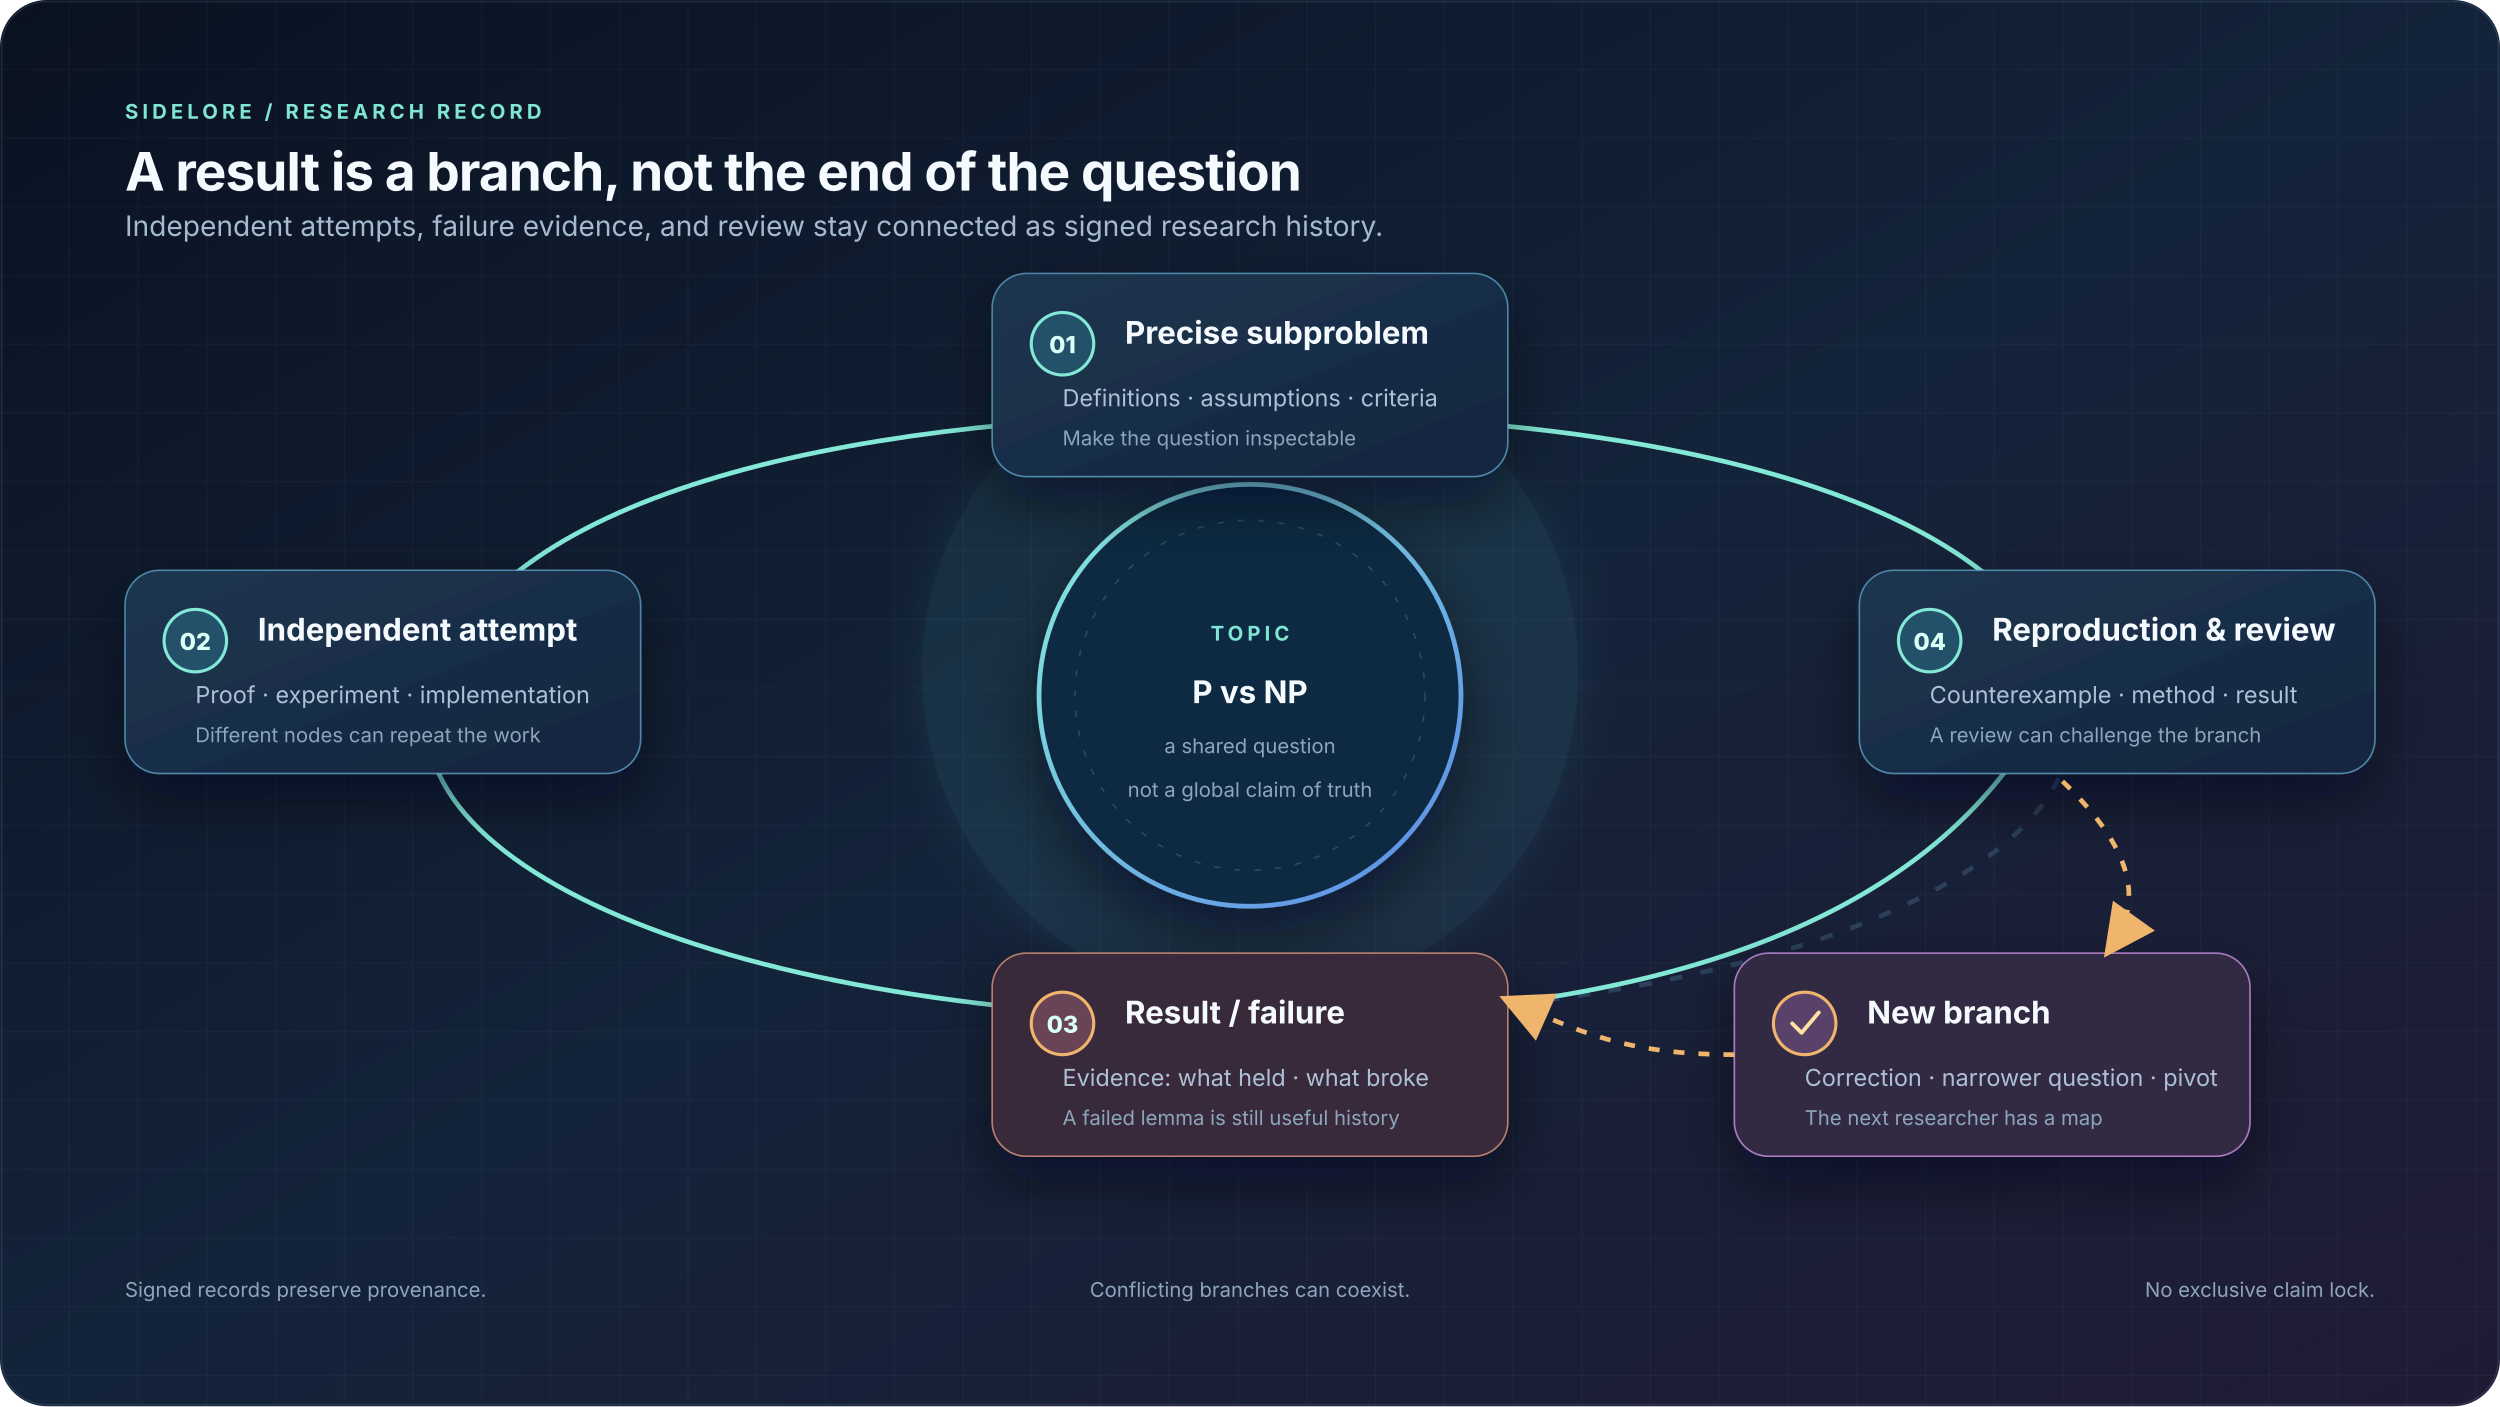
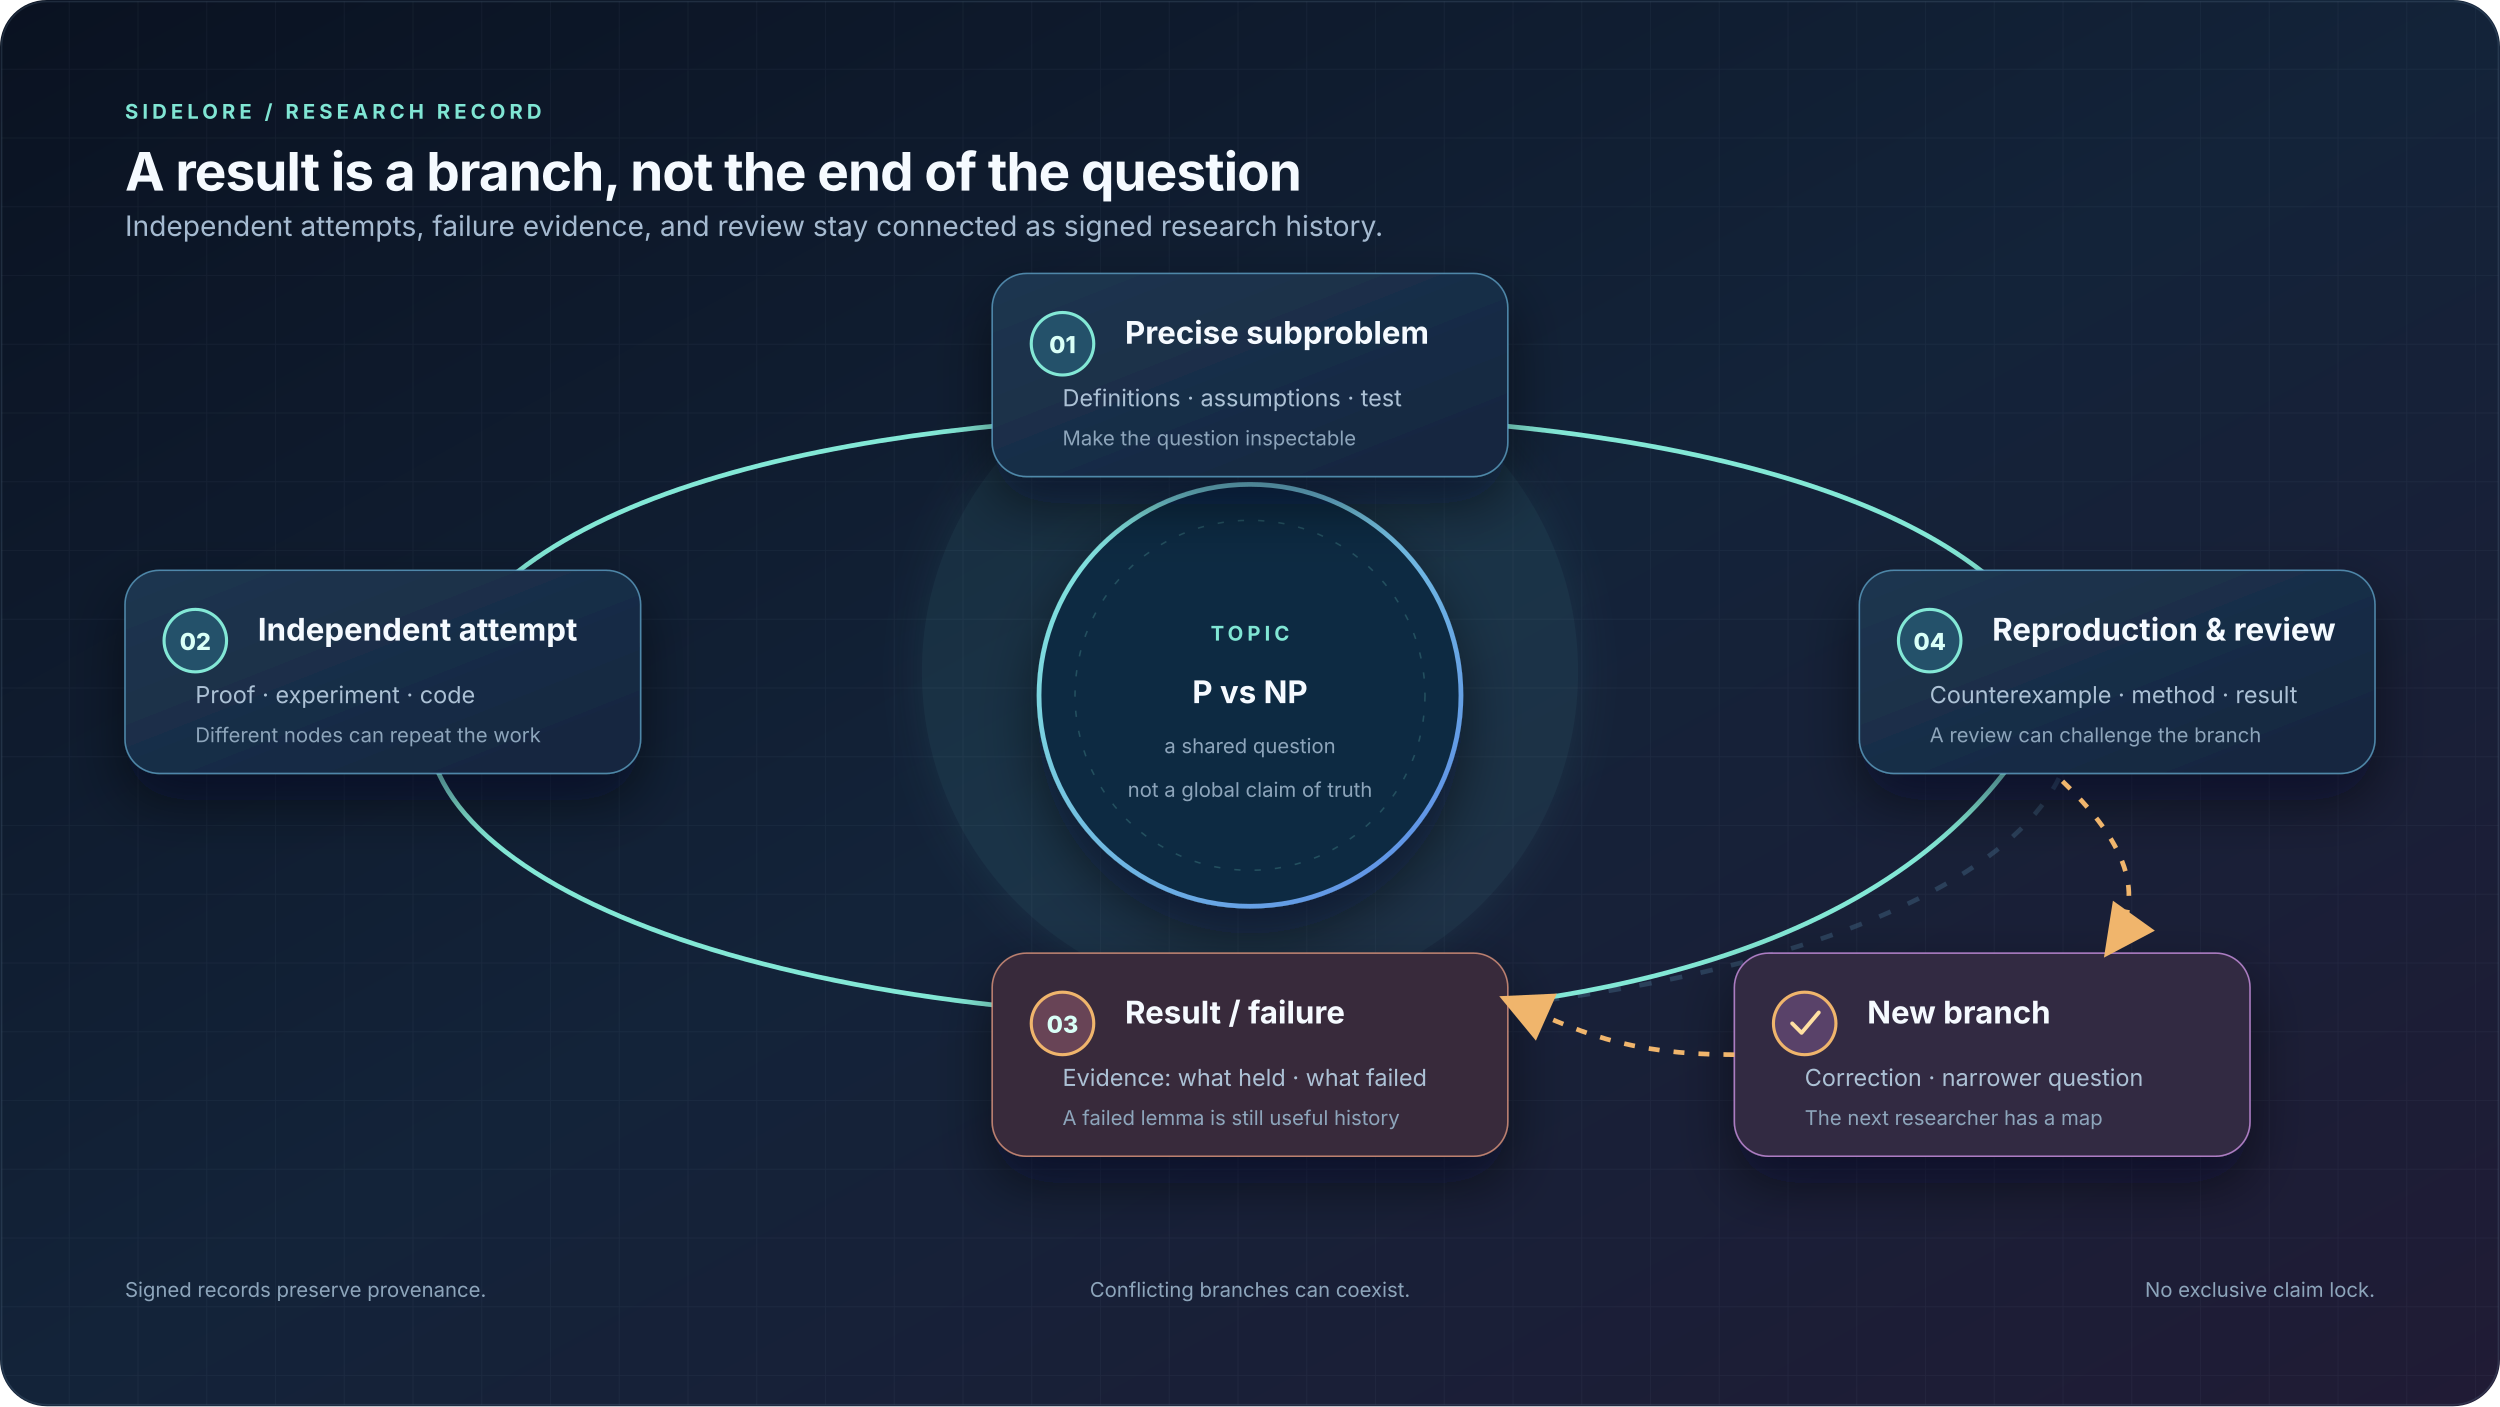
- <svg xmlns="http://www.w3.org/2000/svg" viewBox="0 0 1600 900" role="img" aria-labelledby="title desc">
+ <svg xmlns="http://www.w3.org/2000/svg" viewBox="0 0 1600 900" role="img" aria-labelledby="title desc" shape-rendering="geometricPrecision" text-rendering="geometricPrecision" preserveAspectRatio="xMidYMid meet">
  <defs>
    <linearGradient id="bg" x1="0" y1="0" x2="1" y2="1">
      <stop offset="0" stop-color="#0a1221" />
      <stop offset="0.5" stop-color="#132339" />
      <stop offset="1" stop-color="#201b35" />
    </linearGradient>
    <linearGradient id="card" x1="0" y1="0" x2="1" y2="1">
      <stop offset="0" stop-color="#1d3650" />
      <stop offset="1" stop-color="#15253e" />
    </linearGradient>
    <linearGradient id="accent" x1="0" y1="0" x2="1" y2="1">
      <stop offset="0" stop-color="#86efdc" />
      <stop offset="1" stop-color="#5b87e8" />
    </linearGradient>
    <linearGradient id="branch" x1="0" y1="0" x2="1" y2="1">
      <stop offset="0" stop-color="#ffc978" />
      <stop offset="1" stop-color="#cb76db" />
    </linearGradient>
    <pattern id="grid" width="44" height="44" patternUnits="userSpaceOnUse">
      <path d="M44 0H0V44" fill="none" stroke="#c0d4ef" stroke-opacity="0.05" />
    </pattern>
    <filter id="shadow" x="-30%" y="-30%" width="160%" height="180%">
      <feDropShadow dx="0" dy="17" stdDeviation="18" flood-color="#000714" flood-opacity="0.5" />
    </filter>
    <filter id="glow" x="-70%" y="-70%" width="240%" height="240%">
      <feGaussianBlur stdDeviation="14" result="blur" />
      <feMerge>
        <feMergeNode in="blur" />
        <feMergeNode in="SourceGraphic" />
      </feMerge>
    </filter>
    <marker id="arrow" markerWidth="11" markerHeight="11" refX="9" refY="5.5" orient="auto">
      <path d="M0 0L11 5.5L0 11Z" fill="#83e8d6" />
    </marker>
    <marker id="arrowBranch" markerWidth="11" markerHeight="11" refX="9" refY="5.5" orient="auto">
      <path d="M0 0L11 5.5L0 11Z" fill="#f0b56c" />
    </marker>
    <style>
      .sans { font-family: -apple-system, BlinkMacSystemFont, "Segoe UI", Inter, Arial, sans-serif; }
      .title { fill: #f5faff; font-size: 34px; font-weight: 700; letter-spacing: -0.6px; }
      .subtitle { fill: #a5bad0; font-size: 18px; }
      .kicker { fill: #80e6d4; font-size: 13px; font-weight: 700; letter-spacing: 2.6px; }
      .cardTitle { fill: #f5faff; font-size: 20px; font-weight: 700; }
      .cardText { fill: #acc1d5; font-size: 15px; }
      .micro { fill: #8da5bb; font-size: 13px; }
      .number { fill: #d9fff7; font-size: 15px; font-weight: 800; }
    </style>
  </defs>
  <rect width="1600" height="900" rx="30" fill="url(#bg)" />
  <rect x="1" y="1" width="1598" height="898" rx="29" fill="url(#grid)" stroke="#6f8da8" stroke-opacity="0.2" />
  <circle cx="800" cy="430" r="210" fill="#62cfd0" opacity="0.09" filter="url(#glow)" />
  <text x="80" y="76" class="sans kicker">SIDELORE / RESEARCH RECORD</text>
  <text x="80" y="122" class="sans title">A result is a branch, not the end of the question</text>
  <text x="80" y="151" class="sans subtitle">Independent attempts, failure evidence, and review stay connected as signed research history.</text>
  <path d="M800 265C1040 265 1270 310 1320 430C1370 552 1130 652 800 652C470 652 230 552 280 430C330 310 560 265 800 265Z" fill="none" stroke="#4e7d9b" stroke-opacity="0.35" stroke-width="3" stroke-dasharray="8 12" />
  <path d="M800 265C1040 265 1270 310 1320 430" fill="none" stroke="#83e8d6" stroke-width="3" marker-end="url(#arrow)" />
  <path d="M1320 430C1270 552 1130 652 800 652" fill="none" stroke="#83e8d6" stroke-width="3" marker-end="url(#arrow)" />
  <path d="M800 652C470 652 230 552 280 430" fill="none" stroke="#83e8d6" stroke-width="3" marker-end="url(#arrow)" />
  <path d="M280 430C330 310 560 265 800 265" fill="none" stroke="#83e8d6" stroke-width="3" marker-end="url(#arrow)" />
  <g>
    <circle filter="url(#shadow)" cx="800" cy="445" r="135" fill="#102b42" stroke="url(#accent)" stroke-width="3" />
    <circle cx="800" cy="445" r="112" fill="none" stroke="#80e6d4" stroke-opacity="0.2" stroke-width="1" stroke-dasharray="4 9" />
    <text x="800" y="410" text-anchor="middle" class="sans kicker">TOPIC</text>
    <text x="800" y="450" text-anchor="middle" class="sans cardTitle" font-size="27">P vs NP</text>
    <text x="800" y="482" text-anchor="middle" class="sans micro">a shared question</text>
    <text x="800" y="510" text-anchor="middle" class="sans micro">not a global claim of truth</text>
  </g>
  <g>
    <rect filter="url(#shadow)" x="635" y="175" width="330" height="130" rx="22" fill="url(#card)" stroke="#5c9dc1" stroke-opacity="0.8" />
    <circle cx="680" cy="220" r="20" fill="#24516a" stroke="#83e8d6" stroke-width="2" />
    <text x="680" y="226" text-anchor="middle" class="sans number">01</text>
    <text x="720" y="220" class="sans cardTitle">Precise subproblem</text>
-     <text x="680" y="260" class="sans cardText">Definitions · assumptions · criteria</text>
+     <text x="680" y="260" class="sans cardText">Definitions · assumptions · test</text>
    <text x="680" y="285" class="sans micro">Make the question inspectable</text>
  </g>
  <g>
    <rect filter="url(#shadow)" x="80" y="365" width="330" height="130" rx="22" fill="url(#card)" stroke="#5c9dc1" stroke-opacity="0.8" />
    <circle cx="125" cy="410" r="20" fill="#24516a" stroke="#83e8d6" stroke-width="2" />
    <text x="125" y="416" text-anchor="middle" class="sans number">02</text>
    <text x="165" y="410" class="sans cardTitle">Independent attempt</text>
-     <text x="125" y="450" class="sans cardText">Proof · experiment · implementation</text>
+     <text x="125" y="450" class="sans cardText">Proof · experiment · code</text>
    <text x="125" y="475" class="sans micro">Different nodes can repeat the work</text>
  </g>
  <g>
    <rect filter="url(#shadow)" x="1190" y="365" width="330" height="130" rx="22" fill="url(#card)" stroke="#5c9dc1" stroke-opacity="0.8" />
    <circle cx="1235" cy="410" r="20" fill="#24516a" stroke="#83e8d6" stroke-width="2" />
    <text x="1235" y="416" text-anchor="middle" class="sans number">04</text>
    <text x="1275" y="410" class="sans cardTitle">Reproduction &amp; review</text>
    <text x="1235" y="450" class="sans cardText">Counterexample · method · result</text>
    <text x="1235" y="475" class="sans micro">A review can challenge the branch</text>
  </g>
  <g>
    <rect filter="url(#shadow)" x="635" y="610" width="330" height="130" rx="22" fill="#372b3b" stroke="#ce8b76" stroke-opacity="0.88" />
    <circle cx="680" cy="655" r="20" fill="#684456" stroke="#f0b56c" stroke-width="2" />
    <text x="680" y="661" text-anchor="middle" class="sans number">03</text>
    <text x="720" y="655" class="sans cardTitle">Result / failure</text>
-     <text x="680" y="695" class="sans cardText">Evidence: what held · what broke</text>
+     <text x="680" y="695" class="sans cardText">Evidence: what held · what failed</text>
    <text x="680" y="720" class="sans micro">A failed lemma is still useful history</text>
  </g>
  <g>
    <rect filter="url(#shadow)" x="1110" y="610" width="330" height="130" rx="22" fill="#332b42" stroke="#b985d0" stroke-opacity="0.9" />
    <circle cx="1155" cy="655" r="20" fill="#594269" stroke="#f0b56c" stroke-width="2" />
    <path d="M1147 655l6 6 11-13" fill="none" stroke="#ffe0a2" stroke-width="2.5" stroke-linecap="round" stroke-linejoin="round" />
    <text x="1195" y="655" class="sans cardTitle">New branch</text>
-     <text x="1155" y="695" class="sans cardText">Correction · narrower question · pivot</text>
+     <text x="1155" y="695" class="sans cardText">Correction · narrower question</text>
    <text x="1155" y="720" class="sans micro">The next researcher has a map</text>
  </g>
  <path d="M1320 500C1370 548 1370 580 1350 608" fill="none" stroke="#f0b56c" stroke-width="3" stroke-dasharray="7 9" marker-end="url(#arrowBranch)" />
  <path d="M1110 675C1040 675 1010 660 965 640" fill="none" stroke="#f0b56c" stroke-width="3" stroke-dasharray="7 9" marker-end="url(#arrowBranch)" />
  <text x="80" y="830" class="sans micro">Signed records preserve provenance.</text>
  <text x="800" y="830" text-anchor="middle" class="sans micro">Conflicting branches can coexist.</text>
  <text x="1520" y="830" text-anchor="end" class="sans micro">No exclusive claim lock.</text>
</svg>
